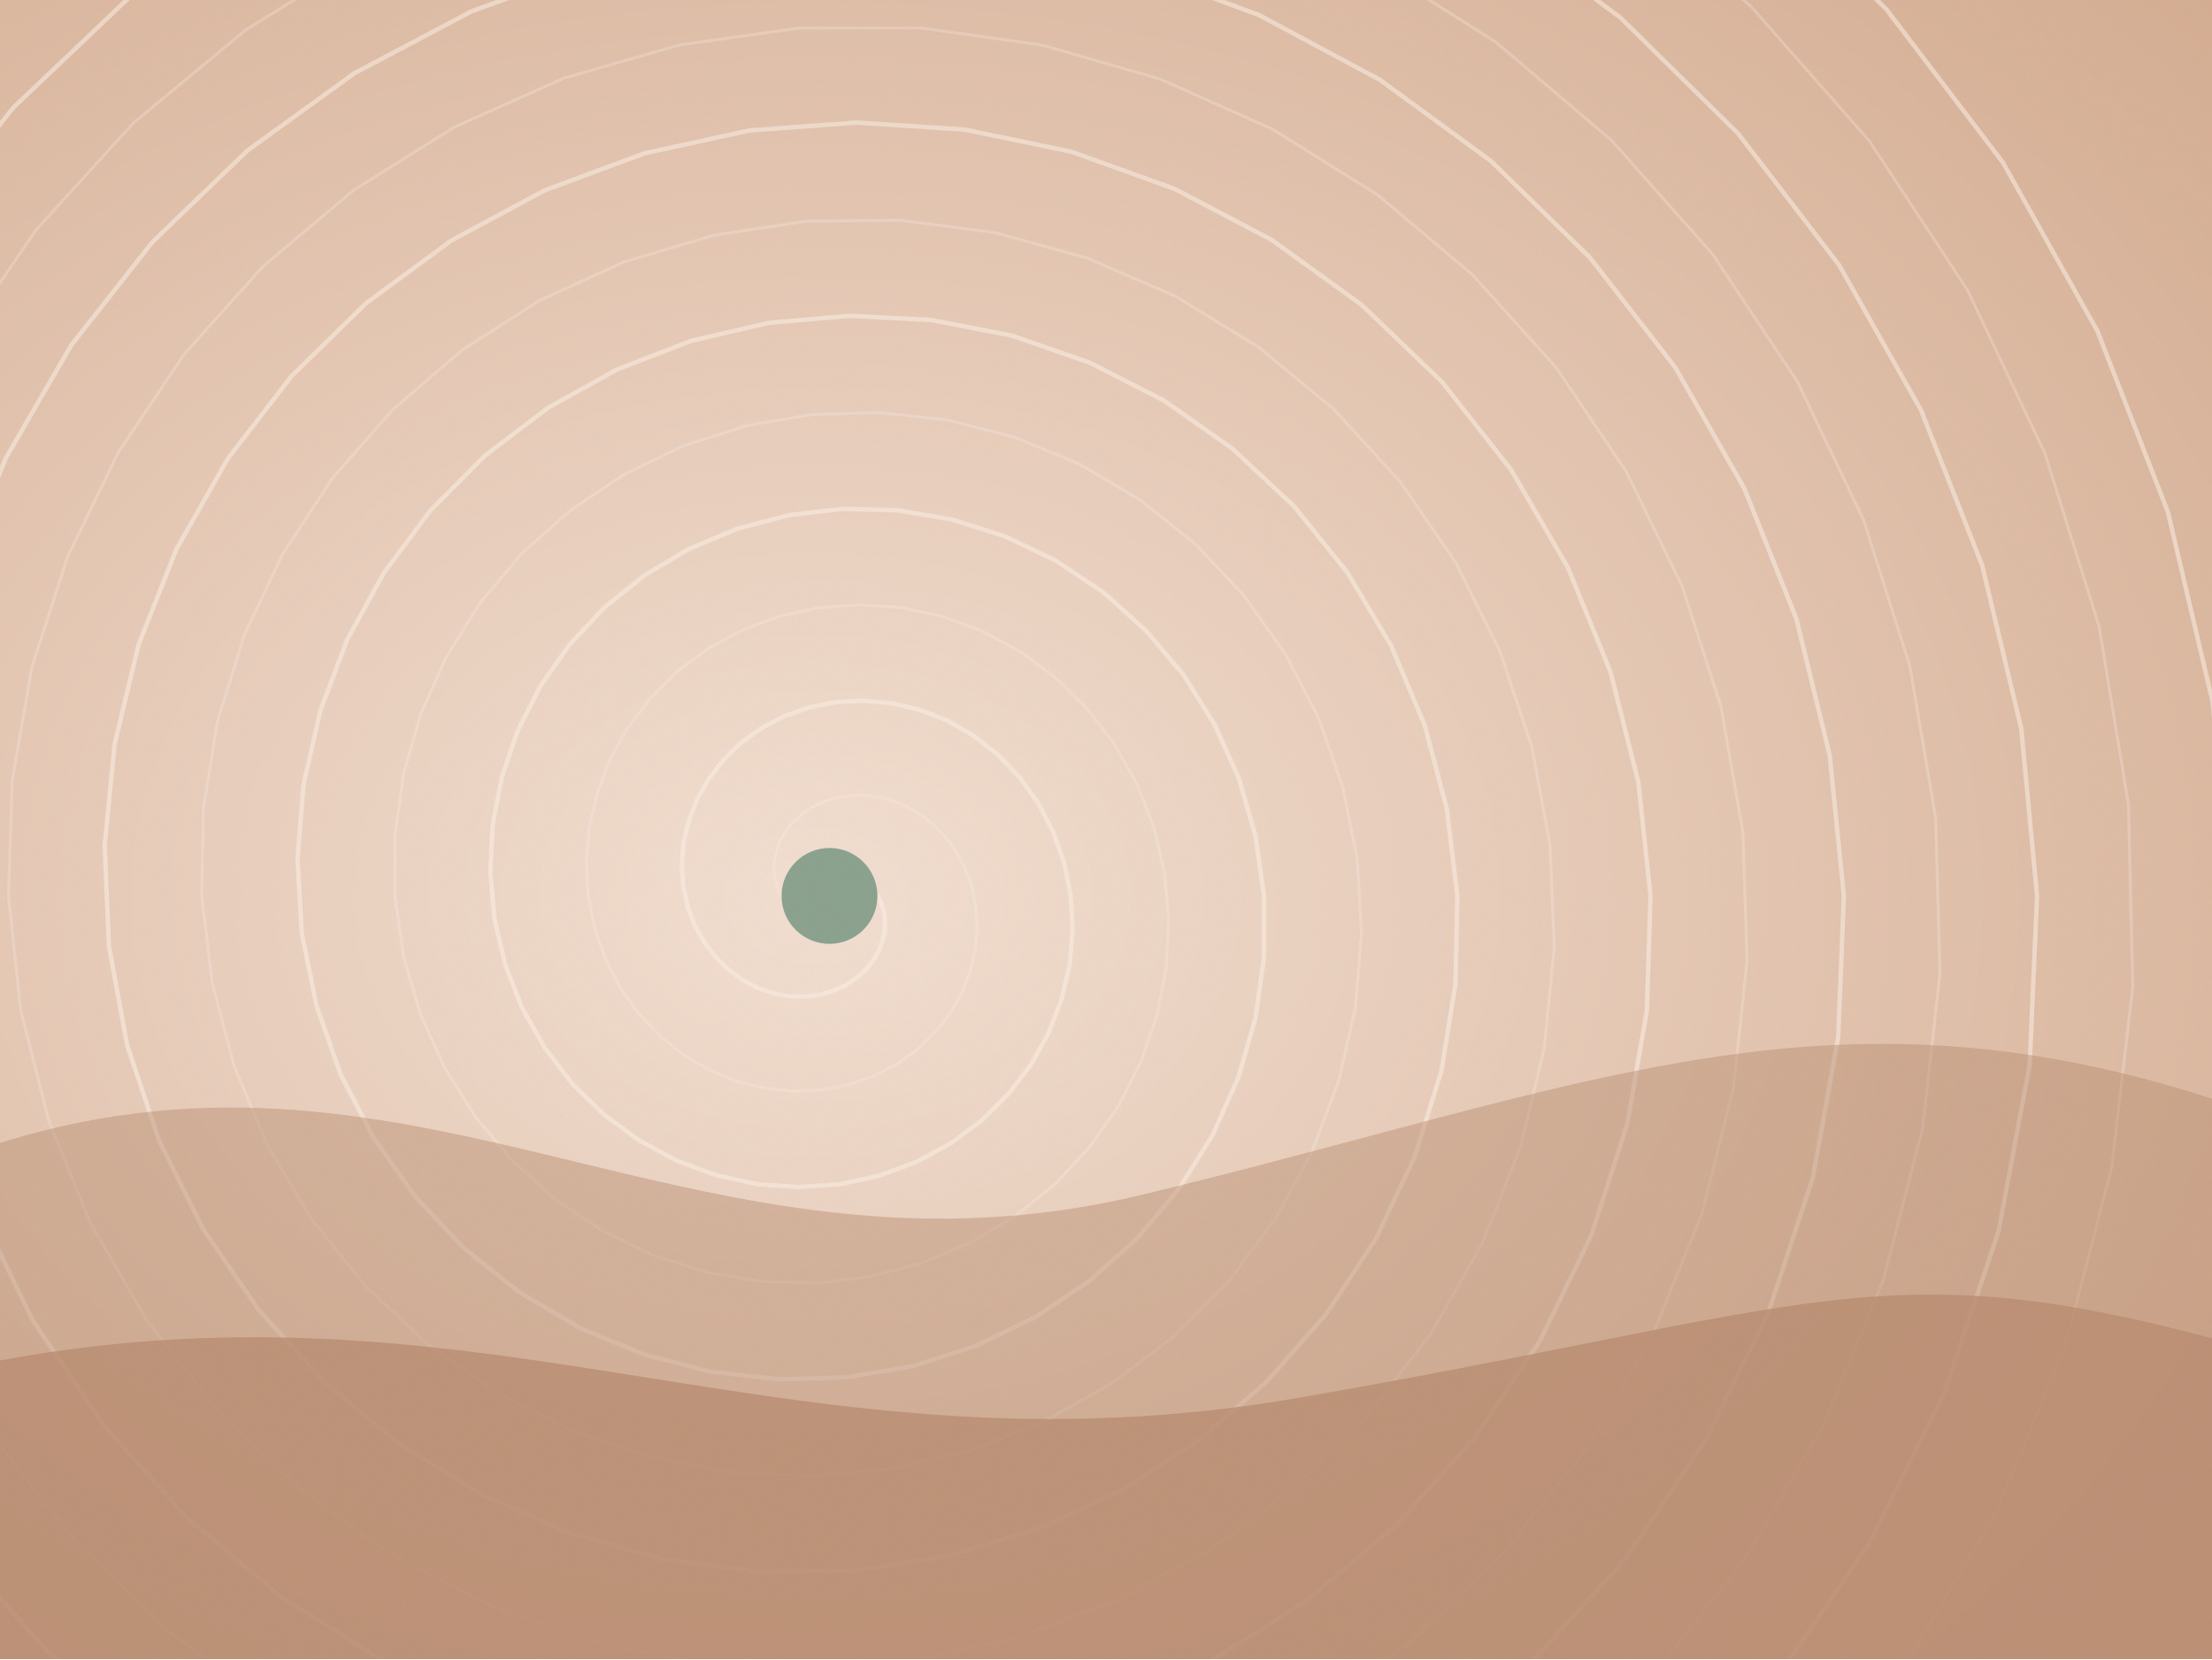
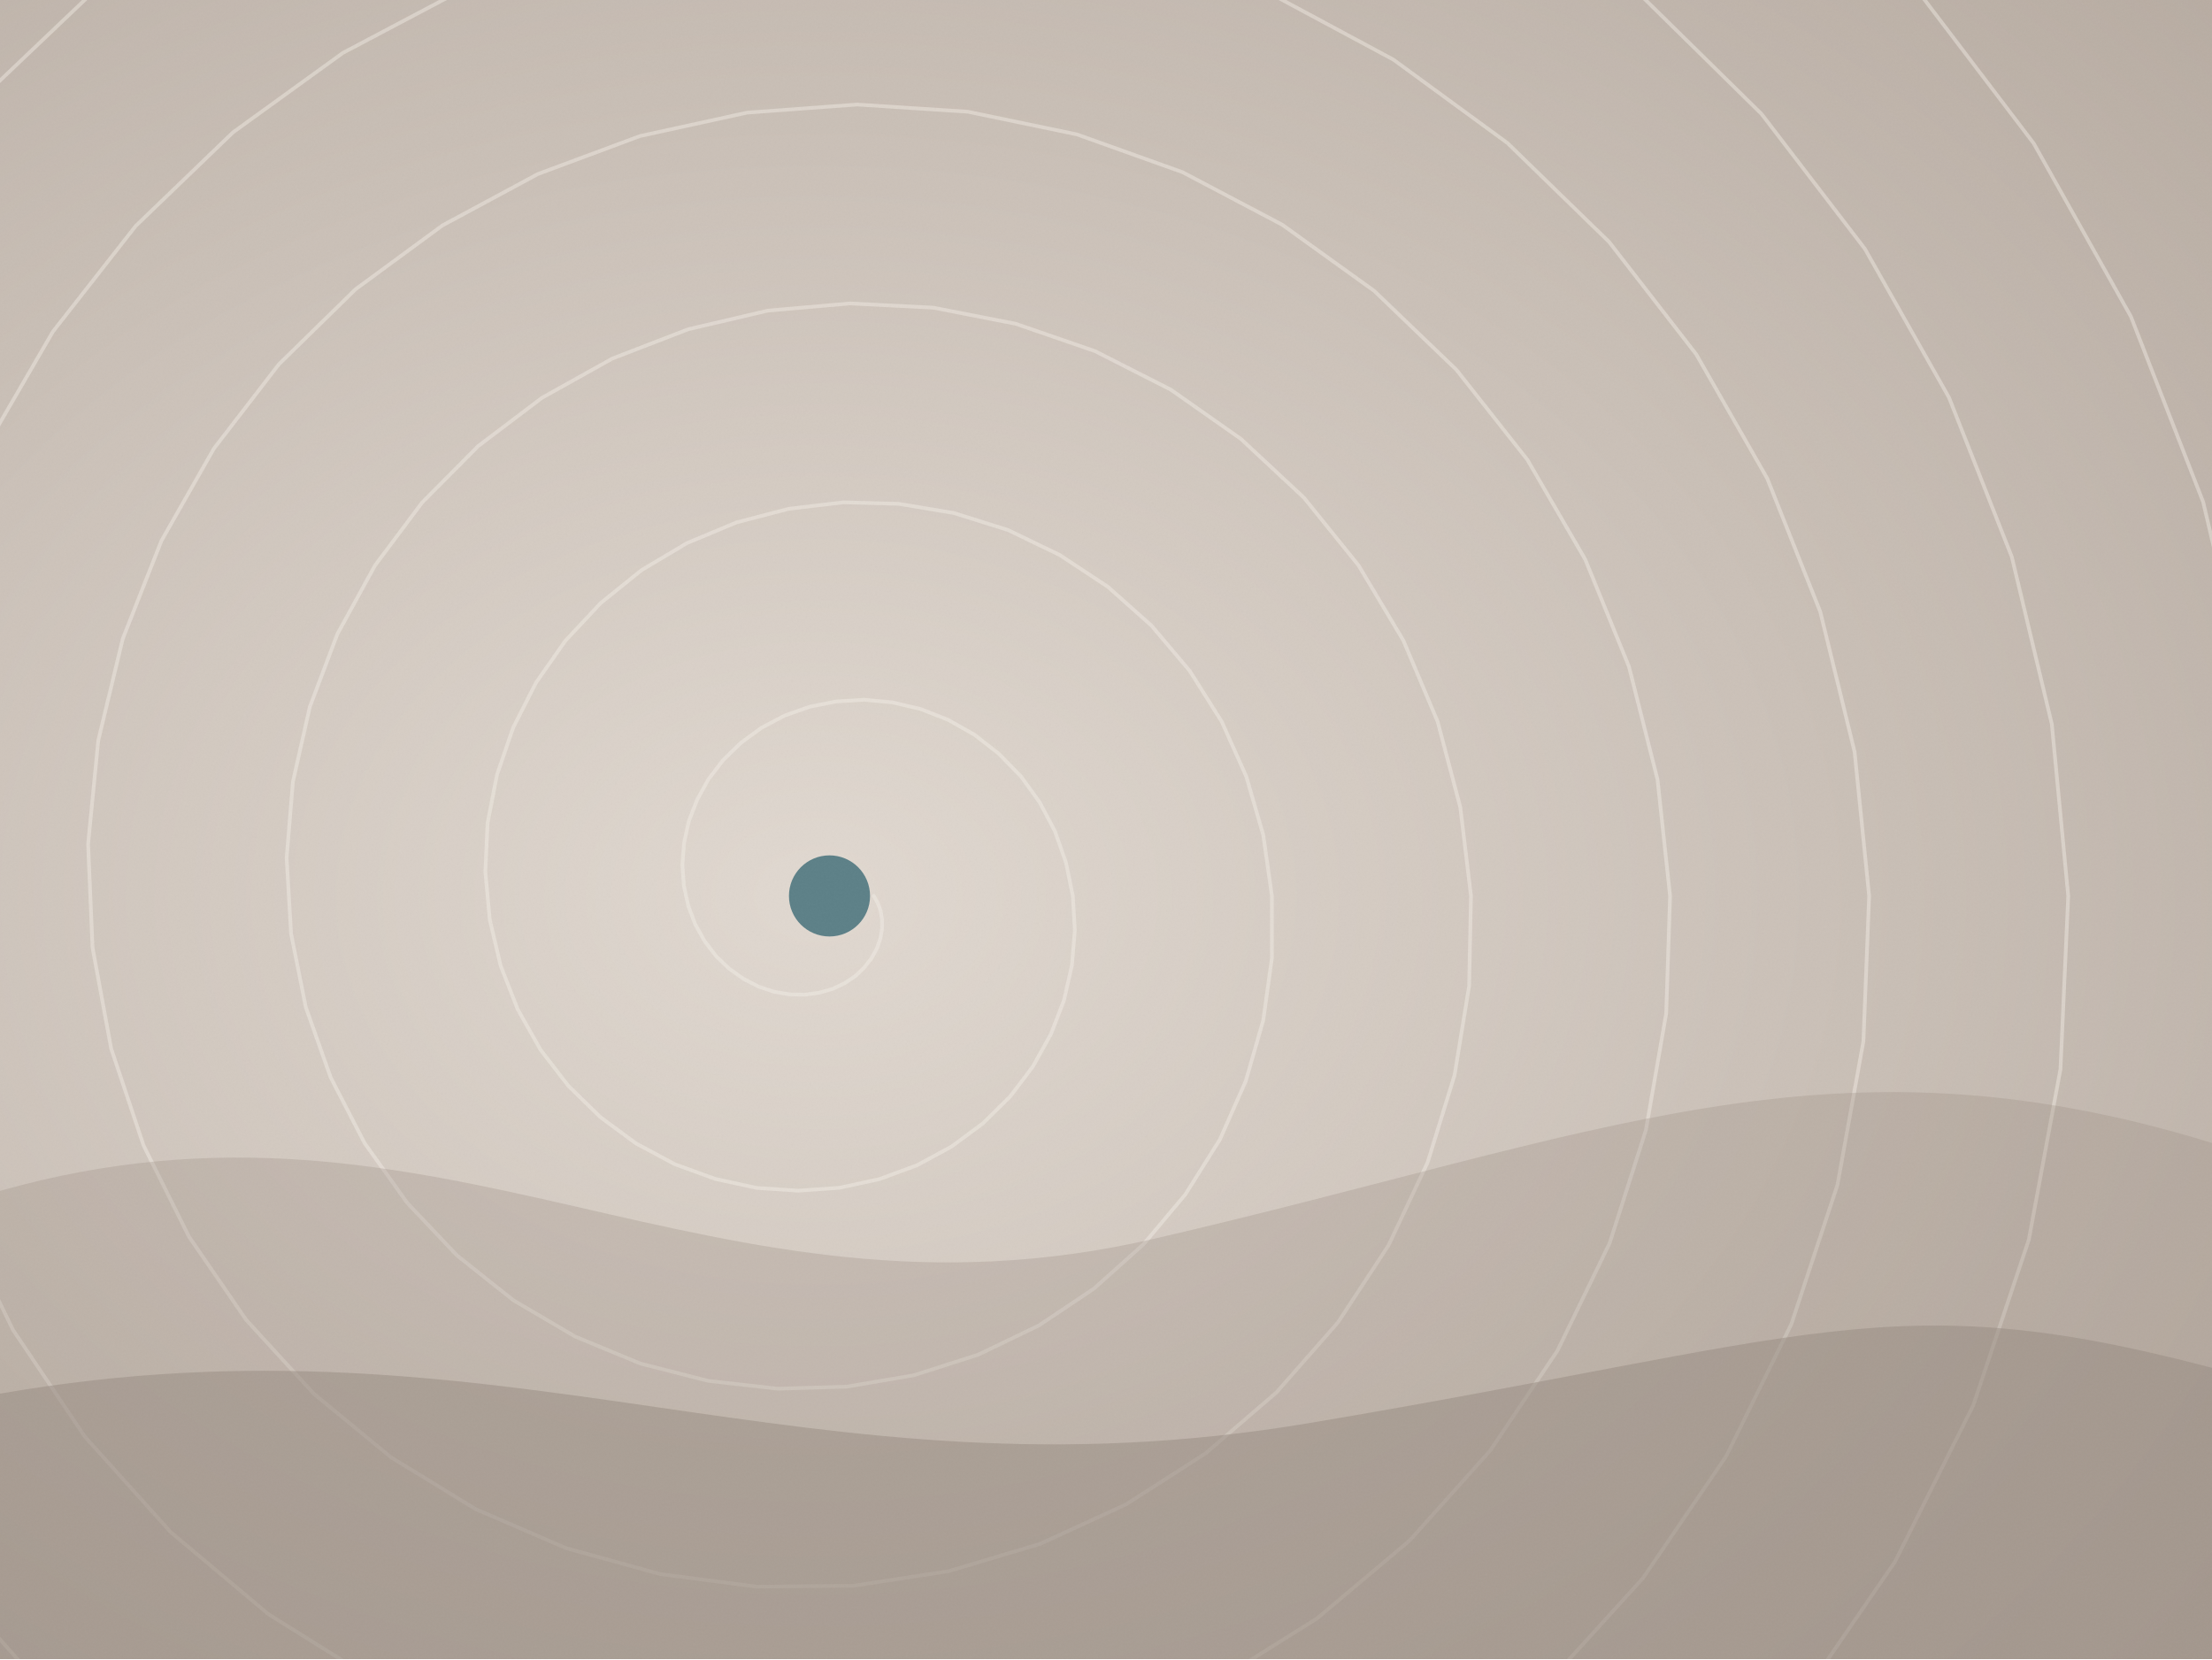
<svg xmlns="http://www.w3.org/2000/svg" viewBox="0 0 1200 900" preserveAspectRatio="xMidYMid slice" role="img" aria-hidden="true">
  <defs>
-     <radialGradient id="g-kids" cx="37%" cy="54%" r="88%">
-       <stop offset="0" stop-color="#f2ded0" />
-       <stop offset="1" stop-color="#d2a98d" />
+     <radialGradient id="g-kids" cx="37%" cy="54%" r="90%">
+       <stop offset="0" stop-color="#e0d8d0" />
+       <stop offset="1" stop-color="#b4a89e" />
    </radialGradient>
    <filter id="f-kids">
      <feTurbulence type="fractalNoise" baseFrequency="0.9" numOctaves="3" />
      <feColorMatrix type="saturate" values="0" />
    </filter>
  </defs>
  <rect width="1200" height="900" fill="url(#g-kids)" />
-   <g fill="none" stroke="#fbeee4" stroke-linecap="round">
-     <path d="M 476.0 486.0 L 478.1 489.9 L 479.5 494.5 L 480.1 499.4 L 480.0 504.7 L 478.8 510.2 L 476.8 515.7 L 473.7 521.1 L 469.6 526.1 L 464.5 530.7 L 458.6 534.6 L 451.8 537.6 L 444.4 539.7 L 436.4 540.6 L 428.0 540.4 L 419.5 538.8 L 411.0 535.9 L 402.8 531.6 L 395.0 525.9 L 388.0 519.0 L 381.8 510.8 L 376.7 501.6 L 372.9 491.4 L 370.6 480.4 L 369.9 469.0 L 370.8 457.2 L 373.6 445.4 L 378.1 433.7 L 384.4 422.6 L 392.4 412.3 L 402.0 402.9 L 413.2 394.9 L 425.7 388.4 L 439.2 383.7 L 453.7 380.8 L 468.7 380.1 L 484.0 381.5 L 499.2 385.1 L 514.1 391.0 L 528.2 399.1 L 541.3 409.4 L 553.1 421.6 L 563.2 435.6 L 571.3 451.2 L 577.3 468.1 L 580.9 486.0 L 581.9 504.5 L 580.3 523.4 L 575.9 542.1 L 568.9 560.3 L 559.2 577.6 L 546.9 593.6 L 532.3 608.0 L 515.5 620.4 L 496.9 630.4 L 476.8 637.8 L 455.5 642.4 L 433.4 643.9 L 411.0 642.4 L 388.8 637.6 L 367.1 629.6 L 346.5 618.5 L 327.4 604.4 L 310.2 587.6 L 295.4 568.2 L 283.2 546.7 L 274.1 523.4 L 268.3 498.7 L 266.0 473.1 L 267.3 447.2 L 272.3 421.3 L 281.0 396.1 L 293.2 372.1 L 308.9 349.8 L 327.8 329.6 L 349.6 312.1 L 373.9 297.7 L 400.3 286.7 L 428.3 279.4 L 457.3 276.0 L 486.9 276.8 L 516.4 281.8 L 545.2 290.9 L 572.7 304.1 L 598.4 321.2 L 621.6 342.0 L 642.0 366.0 L 658.9 393.0 L 672.1 422.3 L 681.1 453.5 L 685.7 486.0 L 685.7 519.1 L 681.1 552.3 L 671.7 584.7 L 657.8 615.8 L 639.5 645.0 L 617.1 671.6 L 590.9 694.9 L 561.5 714.6 L 529.3 730.1 L 495.0 741.1 L 459.1 747.2 L 422.4 748.2 L 385.6 744.1 L 349.5 734.8 L 314.7 720.4 L 281.9 701.1 L 251.9 677.3 L 225.4 649.2 L 202.8 617.4 L 184.7 582.6 L 171.6 545.2 L 163.7 506.0 L 161.4 465.8 L 164.7 425.4 L 173.8 385.5 L 188.4 346.9 L 208.4 310.5 L 233.5 276.9 L 263.3 247.0 L 297.2 221.3 L 334.6 200.5 L 374.9 184.9 L 417.3 175.1 L 461.0 171.3 L 505.1 173.6 L 548.8 182.0 L 591.1 196.7 L 631.3 217.2 L 668.5 243.3 L 702.0 274.6 L 730.9 310.5 L 754.7 350.3 L 772.9 393.4 L 784.9 438.9 L 790.6 486.0 L 789.6 533.7 L 781.9 581.2 L 767.5 627.4 L 746.7 671.4 L 719.8 712.4 L 687.2 749.5 L 649.6 781.9 L 607.5 808.9 L 561.7 829.8 L 513.2 844.3 L 462.8 852.0 L 411.5 852.5 L 360.3 845.8 L 310.2 832.0 L 262.2 811.2 L 217.4 783.8 L 176.5 750.1 L 140.5 710.8 L 110.2 666.7 L 86.2 618.4 L 69.0 567.0 L 59.1 513.3 L 56.8 458.5 L 62.2 403.6 L 75.2 349.6 L 95.8 297.7 L 123.6 248.8 L 158.1 204.1 L 198.7 164.4 L 244.8 130.5 L 295.4 103.3 L 349.6 83.2 L 406.4 70.8 L 464.7 66.5 L 523.3 70.3 L 581.2 82.3 L 637.1 102.4 L 690.0 130.2 L 738.7 165.4 L 782.3 207.2 L 819.8 254.9 L 850.5 307.7 L 873.7 364.5 L 888.8 424.3 L 895.4 486.0 L 893.4 548.3 L 882.7 610.1 L 863.3 670.0 L 835.6 727.0 L 800.1 779.8 L 757.4 827.4 L 708.2 868.8 L 653.4 903.1 L 594.1 929.6 L 531.4 947.6 L 466.4 956.8 L 400.5 956.8 L 334.9 947.6 L 270.9 929.2 L 209.8 902.0 L 152.8 866.4 L 101.1 822.9 L 55.7 772.5 L 17.6 715.9 L -12.4 654.3 L -33.6 588.8 L -45.5 520.6 L -47.8 451.2 L -40.4 381.8 L -23.3 313.7 L 3.2 248.4 L 38.7 187.2 L 82.7 131.3 L 134.2 81.7 L 192.3 39.7 L 256.1 6.0 L 324.2 -18.5 L 395.4 -33.5 L 468.3 -38.3 L 541.5 -33.0 L 613.6 -17.4 L 683.1 8.2 L 748.6 43.3 L 808.9 87.4 L 862.6 139.8 L 908.8 199.3 L 946.3 265.0 L 974.5 335.6 L 992.6 409.7 L 1000.3 486.0 L 997.2 562.9 L 983.4 639.0 L 959.1 712.7 L 924.6 782.5 L 880.5 847.2 L 827.6 905.3 L 766.8 955.7 L 699.4 997.3 L 626.5 1029.3 L 549.6 1050.9 L 470.1 1061.6 L 389.6 1061.1 L 309.5 1049.3 L 231.6 1026.5 L 157.4 992.8 L 88.3 949.0 L 25.7 895.8 L -29.1 834.1 L -75.0 765.1 L -110.9 690.1 L -136.1 610.6 L -150.1 528.0 L -152.4 443.9 L -143.0 360.0 L -121.8 277.9 L -89.4 199.2 L -46.1 125.6 L 7.2 58.4 L 69.6 -0.9 L 139.9 -51.1 L 216.8 -91.2 L 298.8 -120.3 L 384.4 -137.7 L 472.0 -143.1 L 559.7 -136.2 L 646.0 -117.1 L 729.0 -86.1 L 807.2 -43.6 L 879.0 9.5 L 942.9 72.4 L 997.7 143.8 L 1042.1 222.4 L 1075.3 306.7 L 1096.5 395.1 L 1105.1 486.0 L 1101.1 577.5 L 1084.2 667.9 L 1054.9 755.3 L 1013.5 838.1 L 960.8 914.6 L 897.7 983.3 L 825.5 1042.7 L 745.4 1091.6 L 658.9 1129.0 L 567.8 1154.1 L 473.8 1166.4 L 378.6 1165.4 L 284.2 1151.1 L 192.4 1123.7 L 105.0 1083.6 L 23.7 1031.6 L -49.8 968.6 L -114.0 895.7 L -167.5 814.4 L -209.4 726.0 L -238.7 632.4 L -254.7 535.3 L -257.0 436.6 L -245.5 338.2 L -220.4 242.0 L -181.9 150.0 L -130.9 63.9 L -68.2 -14.4 L 5.1 -83.5 L 87.5 -141.9 L 177.5 -188.4 L 273.5 -222.0 L 373.5 -242.0 L 475.6 -247.9 L 577.9 -239.5 L 678.4 -216.9 L 775.0 -180.3 L 865.9 -130.5 L 949.2 -68.4 L 1023.3 5.0 L 1086.6 88.2 L 1137.9 179.7 L 1176.1 277.8 L 1200.3 380.6 L 1210.0 486.0" stroke-width="2.4" stroke-opacity=".55" />
-     <path d="M 424.0 486.0 L 421.9 482.1 L 420.5 477.5 L 419.9 472.6 L 420.0 467.3 L 421.2 461.8 L 423.2 456.3 L 426.3 450.9 L 430.4 445.9 L 435.5 441.3 L 441.4 437.4 L 448.2 434.4 L 455.6 432.3 L 463.6 431.4 L 472.0 431.6 L 480.5 433.2 L 489.0 436.1 L 497.2 440.4 L 505.0 446.1 L 512.0 453.0 L 518.2 461.2 L 523.3 470.4 L 527.1 480.6 L 529.4 491.6 L 530.1 503.0 L 529.2 514.8 L 526.4 526.6 L 521.9 538.3 L 515.6 549.4 L 507.6 559.7 L 498.0 569.1 L 486.8 577.1 L 474.3 583.6 L 460.8 588.3 L 446.3 591.2 L 431.3 591.9 L 416.0 590.5 L 400.8 586.9 L 385.9 581.0 L 371.8 572.9 L 358.7 562.6 L 346.9 550.4 L 336.8 536.4 L 328.7 520.8 L 322.7 503.9 L 319.1 486.0 L 318.1 467.5 L 319.7 448.6 L 324.1 429.9 L 331.1 411.7 L 340.8 394.4 L 353.1 378.4 L 367.7 364.0 L 384.5 351.6 L 403.1 341.6 L 423.2 334.2 L 444.5 329.6 L 466.6 328.1 L 489.0 329.6 L 511.2 334.4 L 532.9 342.4 L 553.5 353.5 L 572.6 367.6 L 589.8 384.4 L 604.6 403.8 L 616.8 425.3 L 625.9 448.6 L 631.7 473.3 L 634.0 498.9 L 632.7 524.8 L 627.7 550.7 L 619.0 575.9 L 606.8 599.9 L 591.1 622.2 L 572.2 642.4 L 550.4 659.9 L 526.1 674.3 L 499.7 685.3 L 471.7 692.6 L 442.7 696.0 L 413.1 695.2 L 383.6 690.2 L 354.8 681.1 L 327.3 667.9 L 301.6 650.8 L 278.4 630.0 L 258.0 606.0 L 241.1 579.0 L 227.9 549.7 L 218.9 518.5 L 214.3 486.0 L 214.3 452.9 L 218.9 419.7 L 228.3 387.3 L 242.2 356.2 L 260.5 327.0 L 282.9 300.4 L 309.1 277.1 L 338.5 257.4 L 370.7 241.9 L 405.0 230.9 L 440.9 224.8 L 477.6 223.8 L 514.4 227.9 L 550.5 237.2 L 585.3 251.6 L 618.1 270.9 L 648.1 294.7 L 674.6 322.8 L 697.2 354.6 L 715.3 389.4 L 728.4 426.8 L 736.3 466.0 L 738.6 506.2 L 735.3 546.6 L 726.2 586.5 L 711.6 625.1 L 691.6 661.5 L 666.5 695.1 L 636.7 725.0 L 602.8 750.7 L 565.4 771.5 L 525.1 787.1 L 482.7 796.9 L 439.0 800.7 L 394.9 798.4 L 351.2 790.0 L 308.9 775.3 L 268.7 754.8 L 231.5 728.7 L 198.0 697.4 L 169.1 661.5 L 145.3 621.7 L 127.1 578.6 L 115.1 533.1 L 109.4 486.0 L 110.4 438.3 L 118.1 390.8 L 132.5 344.6 L 153.3 300.6 L 180.2 259.6 L 212.8 222.5 L 250.4 190.1 L 292.5 163.1 L 338.3 142.2 L 386.8 127.7 L 437.2 120.0 L 488.5 119.5 L 539.7 126.2 L 589.8 140.0 L 637.8 160.8 L 682.6 188.2 L 723.5 221.9 L 759.5 261.2 L 789.8 305.3 L 813.8 353.6 L 831.0 405.0 L 840.9 458.7 L 843.2 513.5 L 837.8 568.4 L 824.8 622.4 L 804.2 674.3 L 776.4 723.2 L 741.9 767.9 L 701.3 807.6 L 655.2 841.5 L 604.6 868.7 L 550.4 888.8 L 493.6 901.2 L 435.3 905.5 L 376.7 901.7 L 318.8 889.7 L 262.9 869.6 L 210.0 841.8 L 161.3 806.6 L 117.7 764.8 L 80.2 717.1 L 49.5 664.3 L 26.3 607.5 L 11.2 547.7 L 4.6 486.0 L 6.6 423.7 L 17.3 361.9 L 36.7 302.0 L 64.4 245.0 L 99.9 192.2 L 142.6 144.6 L 191.8 103.2 L 246.6 68.9 L 305.9 42.4 L 368.6 24.4 L 433.6 15.2 L 499.5 15.2 L 565.1 24.4 L 629.1 42.8 L 690.2 70.0 L 747.2 105.6 L 798.9 149.1 L 844.3 199.5 L 882.4 256.1 L 912.4 317.7 L 933.6 383.2 L 945.5 451.4 L 947.8 520.8 L 940.4 590.2 L 923.3 658.3 L 896.8 723.6 L 861.3 784.8 L 817.3 840.7 L 765.8 890.3 L 707.7 932.3 L 643.9 966.0 L 575.8 990.5 L 504.6 1005.5 L 431.7 1010.3 L 358.5 1005.0 L 286.4 989.4 L 216.9 963.8 L 151.4 928.7 L 91.1 884.6 L 37.4 832.2 L -8.8 772.7 L -46.3 707.0 L -74.5 636.4 L -92.6 562.3 L -100.3 486.0 L -97.2 409.1 L -83.4 333.0 L -59.1 259.3 L -24.6 189.5 L 19.5 124.8 L 72.4 66.7 L 133.2 16.3 L 200.6 -25.3 L 273.5 -57.3 L 350.4 -78.9 L 429.9 -89.6 L 510.4 -89.1 L 590.5 -77.3 L 668.4 -54.5 L 742.6 -20.8 L 811.7 23.0 L 874.3 76.2 L 929.1 137.9 L 975.0 206.9 L 1010.9 281.9 L 1036.1 361.4 L 1050.1 444.0 L 1052.4 528.1 L 1043.0 612.0 L 1021.8 694.1 L 989.4 772.8 L 946.1 846.4 L 892.8 913.6 L 830.4 972.9 L 760.1 1023.1 L 683.2 1063.2 L 601.2 1092.3 L 515.6 1109.7 L 428.0 1115.1 L 340.3 1108.2 L 254.0 1089.1 L 171.0 1058.1 L 92.8 1015.6 L 21.0 962.5 L -42.9 899.6 L -97.7 828.2 L -142.1 749.6 L -175.3 665.3 L -196.5 576.9 L -205.1 486.0 L -201.1 394.5 L -184.2 304.1 L -154.9 216.7 L -113.5 133.9 L -60.8 57.4 L 2.3 -11.3 L 74.5 -70.7 L 154.6 -119.6 L 241.1 -157.0 L 332.2 -182.1 L 426.2 -194.4 L 521.4 -193.4 L 615.8 -179.1 L 707.6 -151.7 L 795.0 -111.6 L 876.3 -59.6 L 949.8 3.4 L 1014.0 76.3 L 1067.5 157.6 L 1109.4 246.0 L 1138.7 339.6 L 1154.7 436.7 L 1157.0 535.4 L 1145.5 633.8 L 1120.4 730.0 L 1081.9 822.0 L 1030.9 908.1 L 968.2 986.4 L 894.9 1055.5 L 812.5 1113.9 L 722.5 1160.4 L 626.5 1194.0 L 526.5 1214.0 L 424.4 1219.9 L 322.1 1211.5 L 221.6 1188.9 L 125.0 1152.3 L 34.1 1102.5 L -49.2 1040.4 L -123.3 967.0 L -186.6 883.8 L -237.9 792.3 L -276.1 694.2 L -300.3 591.4 L -310.0 486.0" stroke-width="1.6" stroke-opacity=".28" />
-   </g>
-   <path d="M0 620 C 230 548 380 706 620 648 S 990 528 1200 596 L1200 900 L0 900 Z" fill="#b68a6d" fill-opacity=".45" />
-   <path d="M0 738 C 270 688 430 806 706 758 S 1020 678 1200 726 L1200 900 L0 900 Z" fill="#b68a6d" fill-opacity=".75" />
-   <circle cx="450" cy="486" r="26" fill="#7f9a86" fill-opacity=".9" />
-   <rect width="1200" height="900" filter="url(#f-kids)" opacity=".045" />
+   <path d="M 474.0 486.0 L 476.1 489.7 L 477.7 493.9 L 478.5 498.7 L 478.5 503.8 L 477.6 509.1 L 475.7 514.5 L 472.8 519.8 L 468.9 524.8 L 464.1 529.4 L 458.3 533.3 L 451.8 536.4 L 444.5 538.5 L 436.6 539.6 L 428.4 539.4 L 420.0 538.0 L 411.6 535.2 L 403.4 531.0 L 395.6 525.5 L 388.5 518.7 L 382.3 510.6 L 377.2 501.5 L 373.4 491.4 L 371.0 480.5 L 370.2 469.0 L 371.1 457.3 L 373.7 445.4 L 378.2 433.8 L 384.4 422.6 L 392.4 412.2 L 402.0 402.9 L 413.1 394.8 L 425.6 388.2 L 439.2 383.4 L 453.7 380.5 L 468.8 379.6 L 484.1 381.0 L 499.4 384.6 L 514.4 390.5 L 528.7 398.6 L 541.9 408.9 L 553.8 421.1 L 564.0 435.2 L 572.3 450.9 L 578.3 468.0 L 582.0 486.0 L 583.1 504.7 L 581.5 523.7 L 577.2 542.6 L 570.1 561.0 L 560.3 578.6 L 548.0 594.8 L 533.2 609.4 L 516.3 621.9 L 497.5 632.1 L 477.1 639.6 L 455.5 644.3 L 433.2 645.9 L 410.5 644.4 L 388.0 639.5 L 366.0 631.5 L 345.1 620.3 L 325.7 606.0 L 308.3 589.0 L 293.2 569.4 L 280.9 547.6 L 271.6 523.9 L 265.7 498.9 L 263.3 472.9 L 264.5 446.6 L 269.6 420.3 L 278.4 394.7 L 290.8 370.3 L 306.7 347.6 L 325.9 327.1 L 348.0 309.3 L 372.7 294.6 L 399.5 283.4 L 427.9 276.0 L 457.5 272.5 L 487.5 273.3 L 517.5 278.3 L 546.8 287.5 L 574.8 301.0 L 601.0 318.3 L 624.7 339.4 L 645.4 363.9 L 662.7 391.3 L 676.1 421.2 L 685.3 452.9 L 690.0 486.0 L 690.0 519.7 L 685.3 553.5 L 675.8 586.5 L 661.7 618.3 L 643.0 648.0 L 620.2 675.1 L 593.6 698.9 L 563.6 719.0 L 530.8 734.8 L 495.8 746.0 L 459.3 752.2 L 421.9 753.3 L 384.4 749.1 L 347.5 739.7 L 312.0 725.0 L 278.6 705.4 L 248.0 681.1 L 220.9 652.5 L 197.8 620.1 L 179.4 584.5 L 165.9 546.4 L 157.9 506.4 L 155.5 465.4 L 158.9 424.1 L 168.1 383.4 L 183.0 344.0 L 203.4 306.8 L 229.0 272.6 L 259.4 242.0 L 294.0 215.8 L 332.2 194.5 L 373.4 178.6 L 416.6 168.5 L 461.2 164.6 L 506.3 166.9 L 550.9 175.6 L 594.1 190.5 L 635.2 211.4 L 673.2 238.1 L 707.4 270.0 L 737.0 306.7 L 761.3 347.4 L 779.9 391.4 L 792.2 437.9 L 798.0 486.0 L 797.0 534.8 L 789.1 583.2 L 774.5 630.5 L 753.3 675.5 L 725.8 717.4 L 692.5 755.3 L 654.0 788.4 L 611.0 816.0 L 564.2 837.5 L 514.6 852.3 L 463.1 860.2 L 410.6 860.7 L 358.3 853.9 L 307.1 839.8 L 258.0 818.6 L 212.1 790.5 L 170.3 756.1 L 133.5 715.9 L 102.5 670.8 L 77.9 621.4 L 60.3 568.8 L 50.2 514.0 L 47.8 457.9 L 53.3 401.7 L 66.6 346.5 L 87.6 293.3 L 116.0 243.4 L 151.3 197.6 L 192.9 156.9 L 240.0 122.3 L 291.8 94.4 L 347.2 73.8 L 405.3 61.1 L 465.0 56.7 L 525.0 60.6 L 584.2 72.9 L 641.5 93.4 L 695.6 121.9 L 745.5 157.8 L 790.1 200.6 L 828.6 249.4 L 860.0 303.5 L 883.7 361.6 L 899.2 422.9 L 906.0 486.0 L 903.9 549.8 L 892.9 613.0 L 873.2 674.4 L 844.9 732.7 L 808.5 786.8 L 764.8 835.6 L 714.4 878.0 L 658.3 913.1 L 597.6 940.2 L 533.4 958.7 L 466.8 968.1 L 399.3 968.1 L 332.1 958.7 L 266.6 939.9 L 204.0 912.1 L 145.6 875.6 L 92.6 831.1 L 46.1 779.4 L 7.1 721.5 L -23.6 658.4 L -45.3 591.3 L -57.6 521.5 L -60.0 450.3 L -52.4 379.2 L -34.9 309.5 L -7.7 242.6 L 28.7 179.9 L 73.6 122.6 L 126.4 71.8 L 186.0 28.7 L 251.3 -5.8 L 321.1 -31.0 L 394.1 -46.3 L 468.8 -51.3 L 543.8 -45.8 L 617.6 -29.9 L 688.8 -3.7 L 756.0 32.4 L 817.8 77.6 L 872.9 131.2 L 920.2 192.2 L 958.7 259.5 L 987.5 331.9 L 1006.1 407.8 L 1014.0 486.0 L 1010.9 564.8 L 996.8 642.8 L 971.8 718.3 L 936.4 790.0 L 891.2 856.2 L 837.0 915.8 L 774.8 967.5 L 705.7 1010.2 L 631.0 1042.9 L 552.1 1065.1 L 470.6 1076.0 L 388.0 1075.6 L 306.0 1063.5 L 226.1 1040.1 L 150.0 1005.6 L 79.1 960.7 L 14.9 906.1 L -41.2 842.9 L -88.2 772.2 L -125.1 695.3 L -151.0 613.7 L -165.3 529.0 L -167.7 442.8 L -158.0 356.8 L -136.4 272.6 L -103.1 191.9 L -58.7 116.4 L -4.0 47.5 L 59.9 -13.3 L 132.0 -64.8 L 210.9 -105.9 L 295.0 -135.8 L 382.8 -153.7 L 472.5 -159.2 L 562.5 -152.2 L 651.0 -132.6 L 736.2 -100.7 L 816.4 -57.2 L 890.0 -2.7 L 955.6 61.8 L 1011.7 135.0 L 1057.3 215.6 L 1091.4 302.1 L 1113.1 392.8 L 1122.0 486.0 L 1117.8 579.9 L 1100.6 672.6 L 1070.5 762.3 L 1028.0 847.2 L 974.0 925.7 L 909.3 996.1 L 835.2 1057.0 L 753.0 1107.2 L 664.3 1145.7 L 570.9 1171.4 L 474.4 1184.0 L 376.7 1183.0 L 279.9 1168.3 L 185.7 1140.2 L 96.0 1099.1 L 12.6 1045.8 L -62.7 981.2 L -128.6 906.4 L -183.6 822.9 L -226.6 732.3 L -256.6 636.2 L -273.0 536.6 L -275.4 435.3 L -263.7 334.3 L -237.9 235.6 L -198.4 141.2 L -146.1 52.9 L -81.7 -27.5 L -6.6 -98.4 L 78.0 -158.3 L 170.4 -206.1 L 268.8 -240.6 L 371.5 -261.1 L 476.3 -267.1 L 581.3 -258.5 L 684.4 -235.3 L 783.5 -197.8 L 876.8 -146.7 L 962.3 -83.0 L 1038.3 -7.7 L 1103.3 77.8 L 1156.0 171.7 L 1195.2 272.3 L 1220.0 377.8 L 1230.0 486.0" fill="none" stroke="#f5f0ea" stroke-width="2" stroke-opacity=".42" stroke-linecap="round" />
+   <path d="M0 646 C 240 578 384 728 626 672 S 992 556 1200 620 L1200 900 L0 900 Z" fill="#968a80" fill-opacity=".28" />
+   <path d="M0 756 C 276 708 436 818 710 772 S 1026 696 1200 742 L1200 900 L0 900 Z" fill="#968a80" fill-opacity=".5" />
+   <circle cx="450" cy="486" r="22" fill="#5c8087" />
+   <rect width="1200" height="900" filter="url(#f-kids)" opacity=".04" />
</svg>
